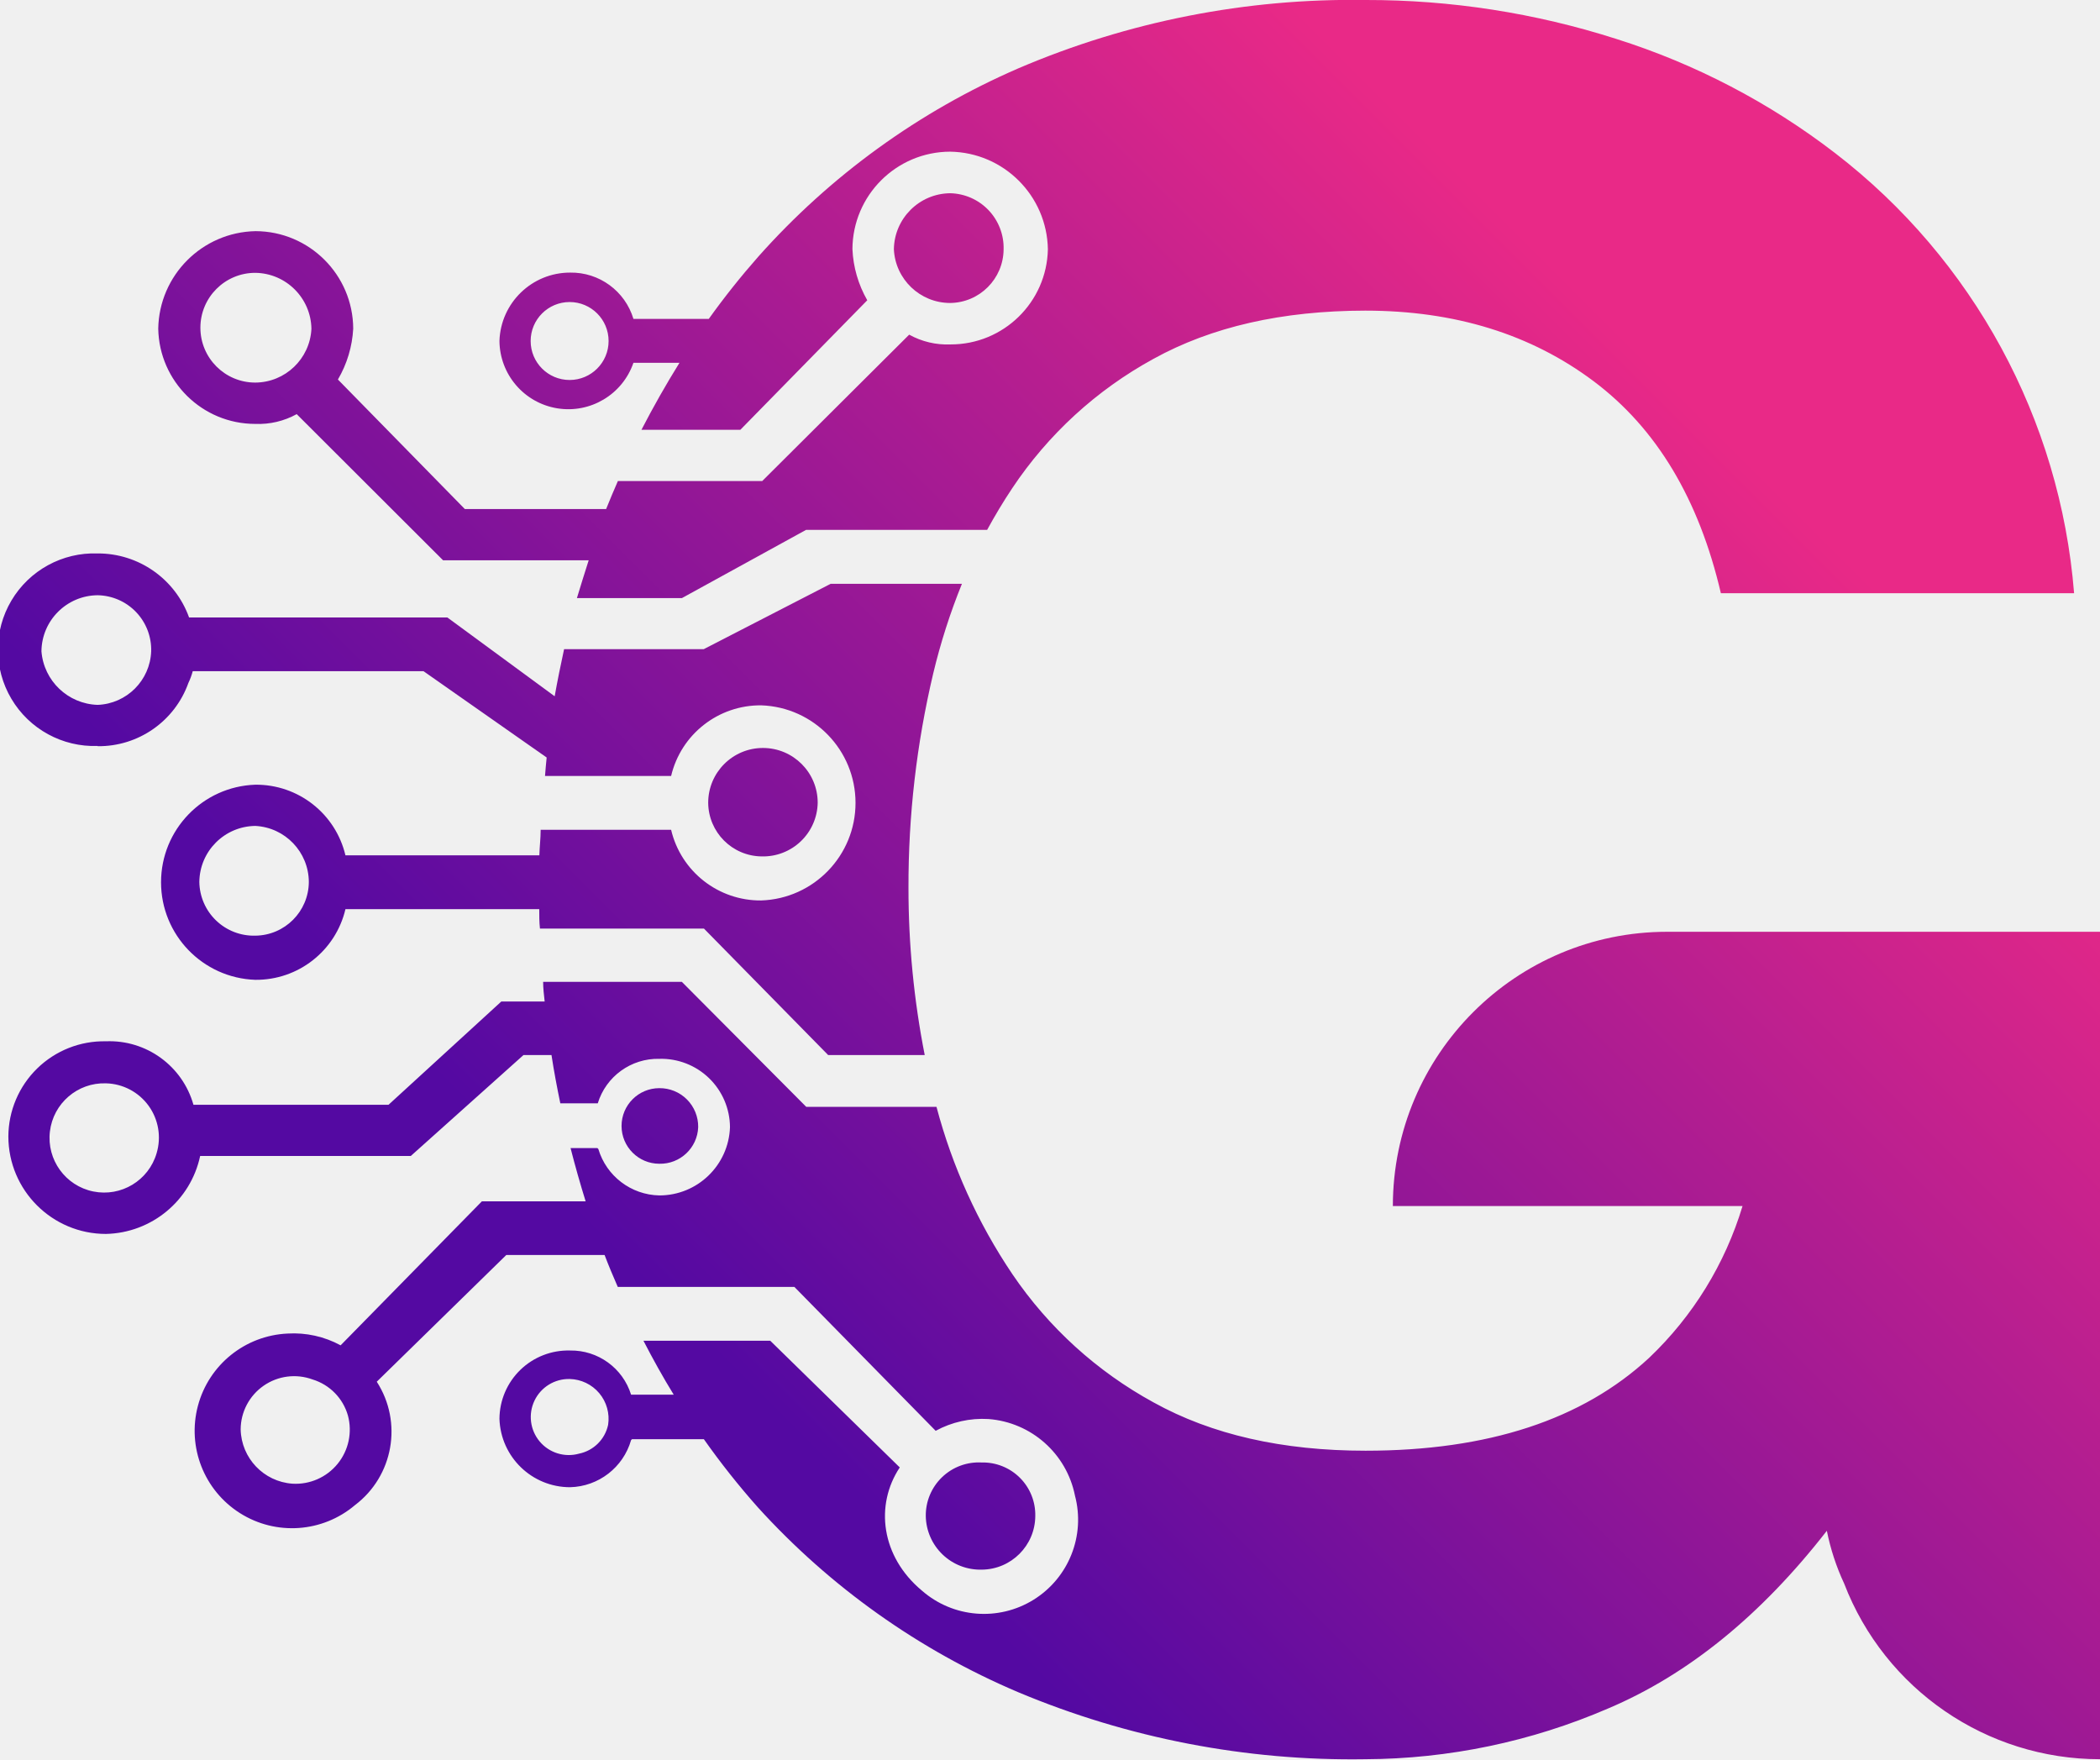
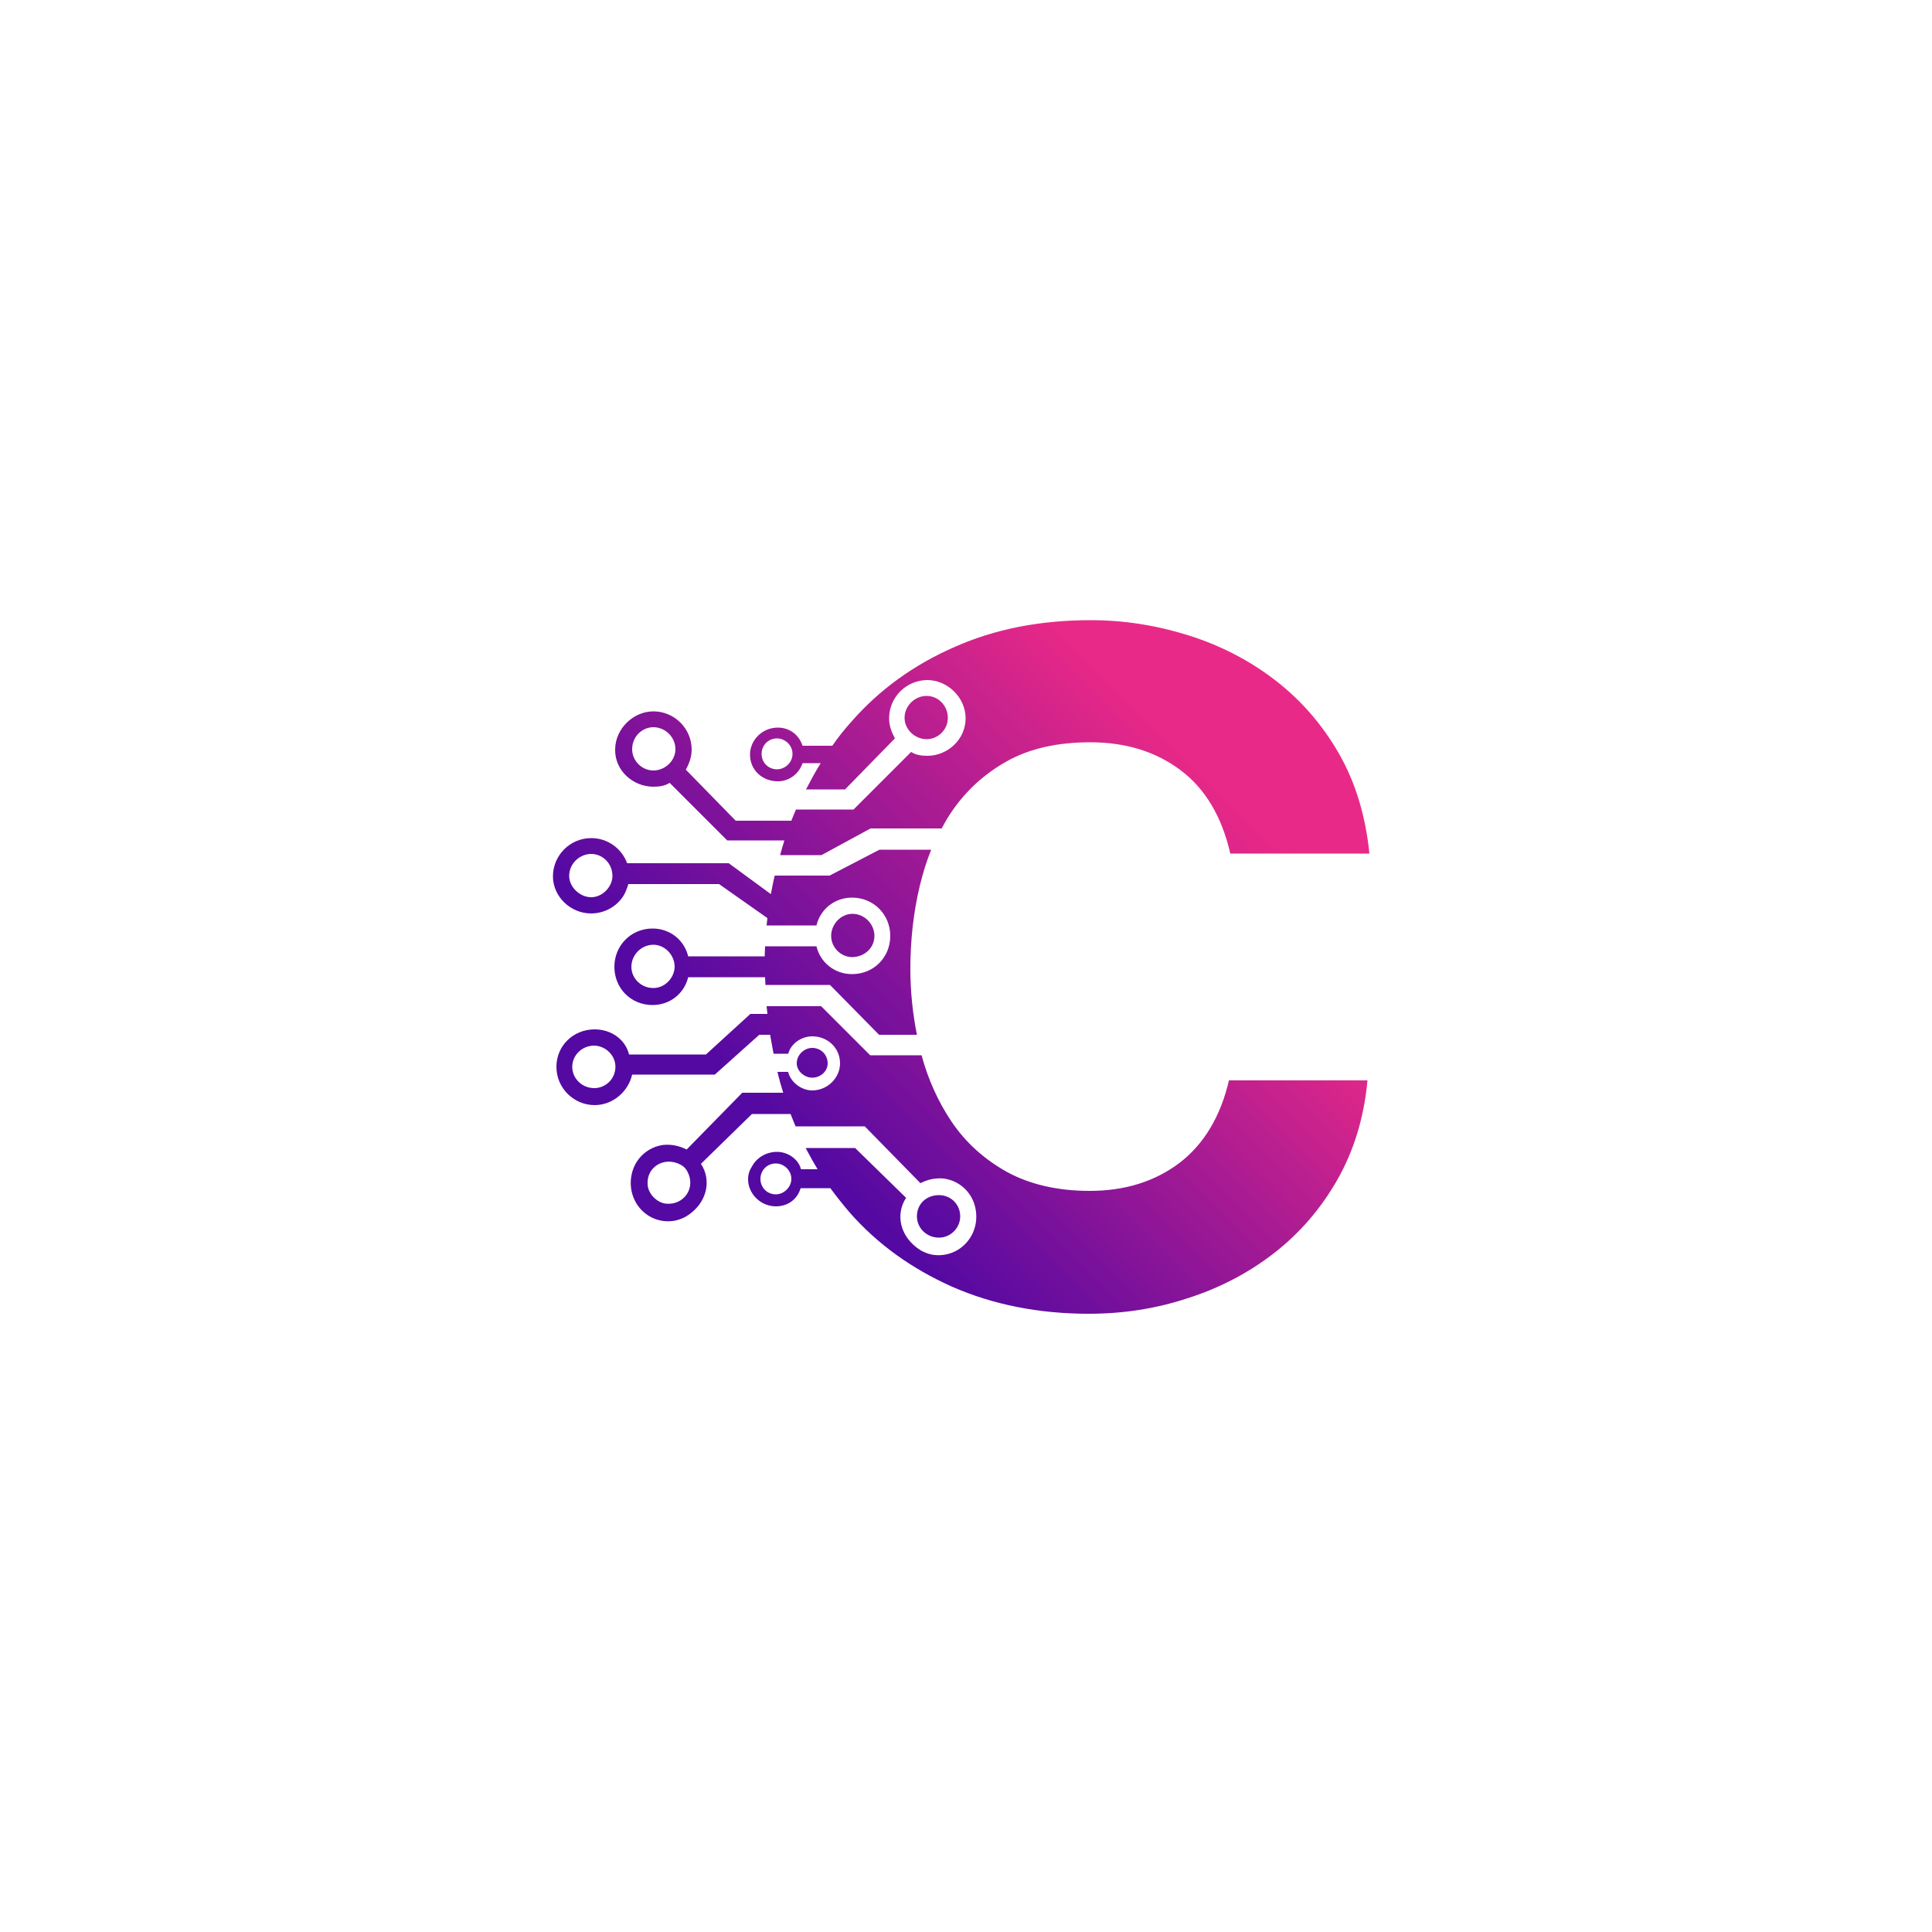
- <svg xmlns="http://www.w3.org/2000/svg" xmlns:xlink="http://www.w3.org/1999/xlink" viewBox="0 0 178.36 149.4">
-   <defs>
-     <style>.cls-1{fill:url(#linear-gradient);}.cls-2{fill:url(#linear-gradient-2);}.cls-3{fill:url(#linear-gradient-3);}.cls-4{fill:url(#linear-gradient-4);}.cls-5{fill:url(#linear-gradient-5);}.cls-6{fill:url(#linear-gradient-6);}.cls-7{fill:url(#linear-gradient-7);}</style>
-     <linearGradient id="linear-gradient" x1="134.18" y1="-1.91" x2="39.02" y2="93.25" gradientUnits="userSpaceOnUse">
-       <stop offset="0.14" stop-color="#e92987" />
-       <stop offset="0.45" stop-color="#b11d91" />
-       <stop offset="1" stop-color="#5409a2" />
+ <svg xmlns="http://www.w3.org/2000/svg" version="1.1" id="Layer_1" x="0px" y="0px" viewBox="0 0 500 500" style="enable-background:new 0 0 500 500;" xml:space="preserve">
+   <style type="text/css">
+ 	.st0{fill:#FFFFFF;}
+ 	.st1{fill:url(#SVGID_1_);}
+ 	.st2{fill:url(#SVGID_2_);}
+ 	.st3{fill:url(#SVGID_3_);}
+ 	.st4{fill:url(#SVGID_4_);}
+ 	.st5{fill:url(#SVGID_5_);}
+ 	.st6{fill:url(#SVGID_6_);}
+ 	.st7{display:none;fill:url(#SVGID_7_);}
+ 	.st8{fill:url(#SVGID_8_);}
+ </style>
+   <rect x="0" class="st0" width="500" height="500" />
+   <g>
+     <linearGradient id="SVGID_1_" gradientUnits="userSpaceOnUse" x1="303.957" y1="158.137" x2="189.855" y2="272.24">
+       <stop offset="0.14" style="stop-color:#E92987" />
+       <stop offset="0.454" style="stop-color:#B11D91" />
+       <stop offset="1" style="stop-color:#5409A2" />
    </linearGradient>
-     <linearGradient id="linear-gradient-2" x1="143.88" y1="7.78" x2="48.71" y2="102.94" xlink:href="#linear-gradient" />
-     <linearGradient id="linear-gradient-3" x1="123.06" y1="-13.04" x2="27.89" y2="82.12" xlink:href="#linear-gradient" />
-     <linearGradient id="linear-gradient-4" x1="134.5" y1="-1.6" x2="39.34" y2="93.57" xlink:href="#linear-gradient" />
-     <linearGradient id="linear-gradient-5" x1="118.91" y1="-17.19" x2="23.75" y2="77.98" xlink:href="#linear-gradient" />
-     <linearGradient id="linear-gradient-6" x1="174.05" y1="37.95" x2="78.89" y2="133.12" xlink:href="#linear-gradient" />
-     <linearGradient id="linear-gradient-7" x1="173.46" y1="37.37" x2="78.3" y2="132.53" xlink:href="#linear-gradient" />
-   </defs>
-   <g id="Layer_2" data-name="Layer 2">
-     <g id="Layer_1-2" data-name="Layer 1">
-       <path class="cls-1" d="M21.68,36a6.71,6.71,0,0,0,3.52-.83L37.63,47.58H50q-.51,1.59-1,3.21h8.92L68.46,45H83.84c.66-1.21,1.36-2.38,2.12-3.52a34,34,0,0,1,12-11q7.4-4.09,18-4.1,11.4,0,19.4,6t10.8,18h30A52.44,52.44,0,0,0,155.86,13a60.2,60.2,0,0,0-18.6-9.7A69.42,69.42,0,0,0,116,0a72.07,72.07,0,0,0-29.5,5.8,63.17,63.17,0,0,0-22.1,16,66.58,66.58,0,0,0-4.2,5.28h-6.4a5.52,5.52,0,0,0-5.38-3.93,6,6,0,0,0-6,5.8,5.85,5.85,0,0,0,11.38,1.86h3.91Q56,33.56,54.48,36.5h8.4l10.78-11a9.55,9.55,0,0,1-1.26-4.35,8.32,8.32,0,0,1,8.29-8.27A8.43,8.43,0,0,1,89,21.17a8.25,8.25,0,0,1-8.27,8.08,6.66,6.66,0,0,1-3.51-.83L64.74,40.85H52.48c-.34.79-.68,1.57-1,2.38h-12l-10.78-11A9.55,9.55,0,0,0,30,27.91a8.32,8.32,0,0,0-8.29-8.28,8.43,8.43,0,0,0-8.27,8.28A8.24,8.24,0,0,0,21.68,36Zm26.7-3.73a3.31,3.31,0,1,1,0-6.62,3.31,3.31,0,1,1,0,6.62Zm-26.7-9.1a4.83,4.83,0,0,1,4.77,4.76,4.8,4.8,0,0,1-4.77,4.56,4.66,4.66,0,0,1,0-9.32Z" />
-       <path class="cls-2" d="M59.3,95.72A3.27,3.27,0,0,0,56,92.41a3.21,3.21,0,1,0,0,6.42A3.23,3.23,0,0,0,59.3,95.72Z" />
-       <path class="cls-3" d="M8.29,63.37A8.09,8.09,0,0,0,16,58a5.7,5.7,0,0,0,.37-1h19.6l10.46,7.33c-.06.52-.09,1-.14,1.57H57a7.79,7.79,0,0,1,7.66-6,8.29,8.29,0,0,1,0,16.57,7.79,7.79,0,0,1-7.66-6H45.92c0,.72-.09,1.44-.11,2.17H29.34a7.79,7.79,0,0,0-7.66-6,8.29,8.29,0,0,0,0,16.57,7.79,7.79,0,0,0,7.66-6H45.8c0,.55,0,1.1.06,1.65H59.79L70.34,89.6h8.2a73.36,73.36,0,0,1-1.38-14.2,78.14,78.14,0,0,1,2.1-18.2,53,53,0,0,1,2.44-7.62H70.55L59.77,55.13H47.91c-.29,1.33-.56,2.66-.8,4L38,52.44H16.06A8.22,8.22,0,0,0,8.29,47a8.18,8.18,0,1,0,0,16.35ZM21.68,79.46a4.63,4.63,0,0,1-4.75-4.56,4.81,4.81,0,0,1,4.75-4.76,4.79,4.79,0,0,1,4.55,4.76A4.59,4.59,0,0,1,21.68,79.46ZM8.29,50.55a4.63,4.63,0,0,1,4.55,4.76,4.73,4.73,0,0,1-4.55,4.55,4.94,4.94,0,0,1-4.77-4.55A4.81,4.81,0,0,1,8.29,50.55Z" />
-       <path class="cls-4" d="M69.45,68.17a4.65,4.65,0,1,0-9.3,0,4.59,4.59,0,0,0,4.54,4.56A4.64,4.64,0,0,0,69.45,68.17Z" />
-       <path class="cls-5" d="M80.69,25.73a4.59,4.59,0,0,0,4.55-4.56,4.64,4.64,0,0,0-4.55-4.76,4.83,4.83,0,0,0-4.77,4.76A4.79,4.79,0,0,0,80.69,25.73Z" />
-       <path class="cls-6" d="M87.93,128.75a4.45,4.45,0,0,0-4.55-4.55,4.5,4.5,0,0,0-4.75,4.55,4.63,4.63,0,0,0,4.75,4.55A4.58,4.58,0,0,0,87.93,128.75Z" />
-       <path class="cls-7" d="M141.6,79.13a23.3,23.3,0,0,0-23.3,23.29H148a29.56,29.56,0,0,1-7.92,12.88q-8.51,7.9-24.1,7.9-10.6,0-18-4.1a34.4,34.4,0,0,1-12-10.9A46.82,46.82,0,0,1,79.54,94H68.48L57.91,83.38H46.13c0,.56.07,1.12.13,1.67H42.58L33,93.82H16.43A7.41,7.41,0,0,0,9,88.43,8.12,8.12,0,0,0,.71,96.51,8.29,8.29,0,0,0,9,104.79,8.37,8.37,0,0,0,17,98.17H34.89l9.57-8.57h2.38c.21,1.38.47,2.75.75,4.1h3.18l0,0A5.34,5.34,0,0,1,56,89.92a5.84,5.84,0,0,1,6,5.8,6,6,0,0,1-6,5.8,5.52,5.52,0,0,1-5.18-3.94l-.08-.08H48.46c.39,1.53.81,3,1.28,4.52H40.93l-12,12.23a8.38,8.38,0,0,0-4.5-1,8.27,8.27,0,1,0,5.72,14.57A7.82,7.82,0,0,0,32,117.34l11-10.76h8.35c.35.92.73,1.82,1.12,2.71h15l12,12.22a8.33,8.33,0,0,1,4.49-1,8.12,8.12,0,0,1,7.34,6.5,8,8,0,0,1-13,8.07c-3.48-2.9-4-7.27-1.88-10.46l-11-10.76H54.65c.81,1.57,1.66,3.1,2.57,4.58H53.6l0,0a5.34,5.34,0,0,0-5.18-3.75,5.84,5.84,0,0,0-6,5.8,6,6,0,0,0,6,5.81,5.53,5.53,0,0,0,5.18-4,.6.6,0,0,0,.08-.08h6.1A65.94,65.94,0,0,0,64.36,128a63.2,63.2,0,0,0,22.1,15.7,73.22,73.22,0,0,0,29.5,5.7,52.57,52.57,0,0,0,20.6-4.3q10.2-4.31,18.6-15.1a19.77,19.77,0,0,0,1.47,4.48,23.28,23.28,0,0,0,21.73,14.92V79.13ZM13.3,97.94A4.64,4.64,0,1,1,9,92,4.61,4.61,0,0,1,13.3,97.94ZM24.83,126a4.73,4.73,0,0,1-4.39-4.61,4.54,4.54,0,0,1,6.11-4.24,4.48,4.48,0,0,1,3,3.06A4.6,4.6,0,0,1,24.83,126Zm26.82-5a3.18,3.18,0,0,1-2.47,2.45,3.23,3.23,0,1,1-.8-6.34A3.38,3.38,0,0,1,51.65,121Z" />
-     </g>
+     <path class="st1" d="M169.1,203.6c1.5,0,3-0.2,4.2-1l14.9,14.9H203c-0.4,1.3-0.8,2.6-1.1,3.8h10.7l12.7-6.9h18.4   c0.8-1.5,1.6-2.9,2.5-4.2c3.7-5.5,8.5-9.9,14.4-13.2c5.9-3.3,13.1-4.9,21.6-4.9c9.1,0,16.9,2.4,23.3,7.2c6.4,4.8,10.7,12,12.9,21.6   h36c-1-9.8-3.6-18.4-7.9-25.9c-4.3-7.5-9.8-13.8-16.4-18.9c-6.6-5.1-14.1-9-22.3-11.6c-8.2-2.6-16.7-4-25.5-4   c-13.1,0-24.9,2.3-35.4,7c-10.5,4.6-19.3,11-26.5,19.2c-1.8,2-3.5,4.1-5,6.3h-7.7c-1-3-3.5-4.7-6.4-4.7c-4,0-7.2,3.2-7.2,7   c0,4,3.2,6.9,7.2,6.9c3,0,5.5-2,6.4-4.7h4.7c-1.4,2.2-2.6,4.5-3.8,6.8h10.1l12.9-13.2c-0.8-1.5-1.5-3.2-1.5-5.2   c0-5.5,4.5-9.9,9.9-9.9c5.2,0,9.9,4.5,9.9,9.9c0,5.5-4.7,9.7-9.9,9.7c-1.5,0-3-0.2-4.2-1l-14.9,14.9H206c-0.4,0.9-0.8,1.9-1.2,2.9   h-14.4l-12.9-13.2c0.8-1.5,1.5-3.2,1.5-5.2c0-5.5-4.5-9.9-9.9-9.9c-5.2,0-9.9,4.5-9.9,9.9C159.1,199.4,163.8,203.6,169.1,203.6z    M201.1,199.1c-2.2,0-4-1.7-4-4c0-2.2,1.7-4,4-4c2,0,4,1.7,4,4C205.1,197.4,203.1,199.1,201.1,199.1z M169.1,188.2   c3,0,5.7,2.5,5.7,5.7c0,3-2.7,5.5-5.7,5.5c-3,0-5.5-2.5-5.5-5.5C163.6,190.7,166.1,188.2,169.1,188.2z" />
+     <linearGradient id="SVGID_2_" gradientUnits="userSpaceOnUse" x1="315.581" y1="169.761" x2="201.479" y2="283.863">
+       <stop offset="0.14" style="stop-color:#E92987" />
+       <stop offset="0.454" style="stop-color:#B11D91" />
+       <stop offset="1" style="stop-color:#5409A2" />
+     </linearGradient>
+     <path class="st2" d="M214.2,275.2c0-2.2-1.7-4-4-4c-2,0-4,1.7-4,4c0,2,2,3.7,4,3.7C212.4,278.9,214.2,277.2,214.2,275.2z" />
+     <linearGradient id="SVGID_3_" gradientUnits="userSpaceOnUse" x1="290.617" y1="144.798" x2="176.515" y2="258.9">
+       <stop offset="0.14" style="stop-color:#E92987" />
+       <stop offset="0.454" style="stop-color:#B11D91" />
+       <stop offset="1" style="stop-color:#5409A2" />
+     </linearGradient>
+     <path class="st3" d="M153,236.4c4.2,0,8-2.7,9.2-6.4c0.2-0.4,0.3-0.8,0.4-1.2h23.5l12.5,8.8c-0.1,0.6-0.1,1.3-0.2,1.9h12.9   c1-4.2,4.7-7.2,9.2-7.2c5.7,0,9.9,4.5,9.9,9.9c0,5.5-4.2,9.9-9.9,9.9c-4.5,0-8.2-3-9.2-7.2h-13.3c0,0.9-0.1,1.7-0.1,2.6h-19.8   c-1-4.2-4.7-7.2-9.2-7.2c-5.7,0-9.9,4.5-9.9,9.9c0,5.5,4.2,9.9,9.9,9.9c4.5,0,8.2-3,9.2-7.2H198c0,0.7,0.1,1.3,0.1,2h16.7   l12.7,12.9h9.8c-1.1-5.5-1.7-11.2-1.7-17c0-7.5,0.8-14.8,2.5-21.8c0.8-3.2,1.7-6.2,2.9-9.1h-13.4l-12.9,6.7h-14.2   c-0.4,1.6-0.7,3.2-1,4.8l-10.9-8h-26.3c-1.4-3.8-5-6.5-9.3-6.5c-5.5,0-9.9,4.5-9.9,9.9C143.1,232,147.6,236.4,153,236.4z    M169.1,255.7c-3.2,0-5.7-2.5-5.7-5.5c0-3,2.5-5.7,5.7-5.7c3,0,5.5,2.7,5.5,5.7C174.5,253.2,172,255.7,169.1,255.7z M153,221   c3,0,5.5,2.5,5.5,5.7c0,2.7-2.5,5.5-5.5,5.5c-3,0-5.7-2.7-5.7-5.5C147.3,223.5,150,221,153,221z" />
+     <linearGradient id="SVGID_4_" gradientUnits="userSpaceOnUse" x1="304.338" y1="158.519" x2="190.236" y2="272.621">
+       <stop offset="0.14" style="stop-color:#E92987" />
+       <stop offset="0.454" style="stop-color:#B11D91" />
+       <stop offset="1" style="stop-color:#5409A2" />
+     </linearGradient>
+     <path class="st4" d="M226.3,242.2c0-3-2.5-5.7-5.7-5.7c-3,0-5.5,2.7-5.5,5.7c0,3,2.5,5.5,5.5,5.5   C223.9,247.6,226.3,245.2,226.3,242.2z" />
+     <linearGradient id="SVGID_5_" gradientUnits="userSpaceOnUse" x1="285.646" y1="139.826" x2="171.543" y2="253.928">
+       <stop offset="0.14" style="stop-color:#E92987" />
+       <stop offset="0.454" style="stop-color:#B11D91" />
+       <stop offset="1" style="stop-color:#5409A2" />
+     </linearGradient>
+     <path class="st5" d="M239.8,191.3c3,0,5.5-2.5,5.5-5.5c0-3.2-2.5-5.7-5.5-5.7c-3,0-5.7,2.5-5.7,5.7   C234.1,188.8,236.8,191.3,239.8,191.3z" />
+     <linearGradient id="SVGID_6_" gradientUnits="userSpaceOnUse" x1="351.753" y1="205.94" x2="237.651" y2="320.042">
+       <stop offset="0.14" style="stop-color:#E92987" />
+       <stop offset="0.454" style="stop-color:#B11D91" />
+       <stop offset="1" style="stop-color:#5409A2" />
+     </linearGradient>
+     <path class="st6" d="M248.5,314.8c0-3.2-2.5-5.5-5.5-5.5c-3.2,0-5.7,2.2-5.7,5.5c0,3,2.5,5.5,5.7,5.5   C246,320.3,248.5,317.8,248.5,314.8z" />
+     <linearGradient id="SVGID_7_" gradientUnits="userSpaceOnUse" x1="351.054" y1="205.235" x2="236.952" y2="319.337">
+       <stop offset="0.14" style="stop-color:#E92987" />
+       <stop offset="0.454" style="stop-color:#B11D91" />
+       <stop offset="1" style="stop-color:#5409A2" />
+     </linearGradient>
+     <path class="st7" d="M312.9,255.3c-15.4,0-27.9,12.5-27.9,27.9v0h35.6c-2,6.3-5.2,11.4-9.5,15.4c-6.8,6.3-16.4,9.5-28.9,9.5   c-8.5,0-15.7-1.6-21.6-4.9c-5.9-3.3-10.7-7.6-14.4-13.1c-3.4-5.1-6-10.8-7.7-17.1h-13.3l-12.7-12.7h-14.1c0.1,0.7,0.1,1.3,0.2,2   h-4.4l-11.5,10.5h-19.9c-1-4-4.7-6.5-8.9-6.5c-5.5,0-9.9,4.2-9.9,9.7c0,5.5,4.5,9.9,9.9,9.9c4.7,0,8.7-3.5,9.7-7.9h21.4l11.5-10.3   h2.8c0.3,1.7,0.6,3.3,0.9,4.9l3.8,0c0,0,0,0,0,0c0.7-2.7,3.5-4.5,6.2-4.5c4,0,7.2,3,7.2,7c0,3.7-3.2,7-7.2,7c-2.7,0-5.5-2-6.2-4.7   c0,0-0.1-0.1-0.1-0.1h-2.7c0.5,1.8,1,3.6,1.5,5.4h-10.6l-14.4,14.7c-1.7-0.8-3.3-1.4-5.4-1.2c-4.3,0.3-8,3.6-8.8,7.8   c-1.2,6.4,3.3,12,9.5,12c2.3,0,4.4-0.9,6.2-2.4c4.2-3.5,4.8-8.7,2.2-12.5l13.2-12.9h10c0.4,1.1,0.9,2.2,1.3,3.2h17.9l14.4,14.7   c1.7-0.8,3.3-1.4,5.4-1.2c4.3,0.3,8,3.6,8.8,7.8c1.2,6.4-3.3,12-9.5,12c-2.3,0-4.4-0.9-6.2-2.4c-4.2-3.5-4.8-8.7-2.3-12.5   l-13.2-12.9h-12.8c1,1.9,2,3.7,3.1,5.5l-4.3,0c0,0,0,0,0,0c-0.7-2.7-3.5-4.5-6.2-4.5c-4,0-7.2,3-7.2,7c0,3.7,3.2,7,7.2,7   c2.7,0,5.5-2,6.2-4.7c0,0,0.1-0.1,0.1-0.1h7.3c1.7,2.4,3.6,4.7,5.5,6.9c7.2,8,16,14.3,26.5,18.8c10.5,4.6,22.3,6.8,35.4,6.8   c8.3,0,16.5-1.7,24.7-5.2c8.2-3.4,15.6-9.5,22.3-18.1c0.4,1.9,1,3.7,1.8,5.4c4,10.5,14.2,17.9,26.1,17.9v-3.8v-52.5v-15.7v-0.4   v-11.8H312.9z M159,277.9c-0.7,2.2-2.9,3.8-5.2,3.8c-3.2,0-5.7-2.5-5.7-5.5c0-3,2.5-5.5,5.7-5.5C157.4,270.7,160.2,274.2,159,277.9   z M172.8,311.5c-2.8-0.1-5.3-2.7-5.3-5.5c0-3.8,3.6-6.2,7.3-5.1c1.7,0.5,3.1,1.9,3.6,3.7C179.5,308.3,176.7,311.7,172.8,311.5z    M205,305.6c-0.3,1.5-1.5,2.6-3,2.9c-2.7,0.6-4.9-1.4-4.9-3.6c0-2.2,1.7-4,4-4C203.3,300.9,205.5,303,205,305.6z" />
+     <linearGradient id="SVGID_8_" gradientUnits="userSpaceOnUse" x1="324.729" y1="210.641" x2="222.994" y2="312.376">
+       <stop offset="0.14" style="stop-color:#E92987" />
+       <stop offset="0.454" style="stop-color:#B11D91" />
+       <stop offset="1" style="stop-color:#5409A2" />
+     </linearGradient>
+     <path class="st8" d="M318.1,279.4c-2.2,9.6-6.6,16.8-12.9,21.6c-6.4,4.8-14.1,7.2-23.2,7.2c-8.4,0-15.5-1.7-21.4-4.9   c-5.9-3.3-10.7-7.6-14.4-13.1c-3.4-5.1-6-10.8-7.7-17.1h-13.3l-12.7-12.7h-14.1c0.1,0.7,0.1,1.3,0.2,2h-4.4l-11.5,10.5h-19.9   c-1-4-4.7-6.5-8.9-6.5c-5.5,0-9.9,4.2-9.9,9.7c0,5.5,4.5,9.9,9.9,9.9c4.7,0,8.7-3.5,9.7-7.9h21.4l11.5-10.3h2.8   c0.3,1.7,0.6,3.3,0.9,4.9l3.8,0c0,0,0,0,0,0c0.7-2.7,3.5-4.5,6.2-4.5c4,0,7.2,3,7.2,7c0,3.7-3.2,7-7.2,7c-2.7,0-5.5-2-6.2-4.7   c0,0-0.1-0.1-0.1-0.1h-2.7c0.1,0.5,0.3,1.1,0.4,1.6l0,0c0.1,0.3,0.2,0.5,0.2,0.8c0.3,1,0.6,2,0.9,3l-0.3,0h-10.3l-14.4,14.7   c-1.8-0.9-3.7-1.4-6-1.2c-3.9,0.5-7.1,3.3-8.1,7.1c-1.9,7.2,3.9,13.8,11.1,12.5c1-0.2,2-0.6,2.9-1.1c5.5-3.4,6.6-9.4,3.8-13.6   l13.2-12.9h10c0.4,1.1,0.9,2.2,1.3,3.2h17.9l14.4,14.7c1.8-0.9,3.7-1.4,6-1.2c3.9,0.5,7.1,3.3,8.1,7.1c1.9,7.2-3.9,13.8-11.1,12.6   c-1-0.2-2-0.6-2.9-1.1c-5.5-3.4-6.6-9.4-3.8-13.6l-13.2-12.9h-12.8c1,1.9,2,3.7,3.1,5.5l-4.3,0c0,0,0,0,0,0   c-0.7-2.7-3.5-4.5-6.2-4.5c-2.8,0-5.3,1.5-6.5,3.8c-0.6,0.9-1,2-1,3.3c0,3.7,3.2,7,7.2,7c3,0,5.5-1.7,6.4-4.7h7.7   c1.6,2.2,3.3,4.3,5,6.3c7.2,8.2,16,14.5,26.5,19.2c10.5,4.6,22.3,7,35.4,7c8.8,0,17.3-1.3,25.5-4c8.2-2.6,15.7-6.5,22.3-11.6   c6.6-5.1,12.1-11.4,16.4-18.9c4.3-7.5,7-16.1,7.9-25.9H318.1z M159,277.8c-0.7,2.2-2.8,3.8-5.2,3.8c-3.2,0-5.7-2.5-5.7-5.5   c0-3,2.5-5.5,5.7-5.5C157.3,270.7,160.2,274.1,159,277.8z M176.1,301.4c0.8,0.4,1.4,1,1.8,1.8c2.3,4.3-1,8.8-5.6,8.3   c-2.4-0.3-4.6-2.6-4.7-5C167.3,302,171.9,299.2,176.1,301.4z M200.8,309.1c-2.2,0-4-1.7-4-4c0-2.2,1.7-4,4-4c2,0,4,1.7,4,4   C204.8,307.3,202.8,309.1,200.8,309.1z" />
  </g>
</svg>
